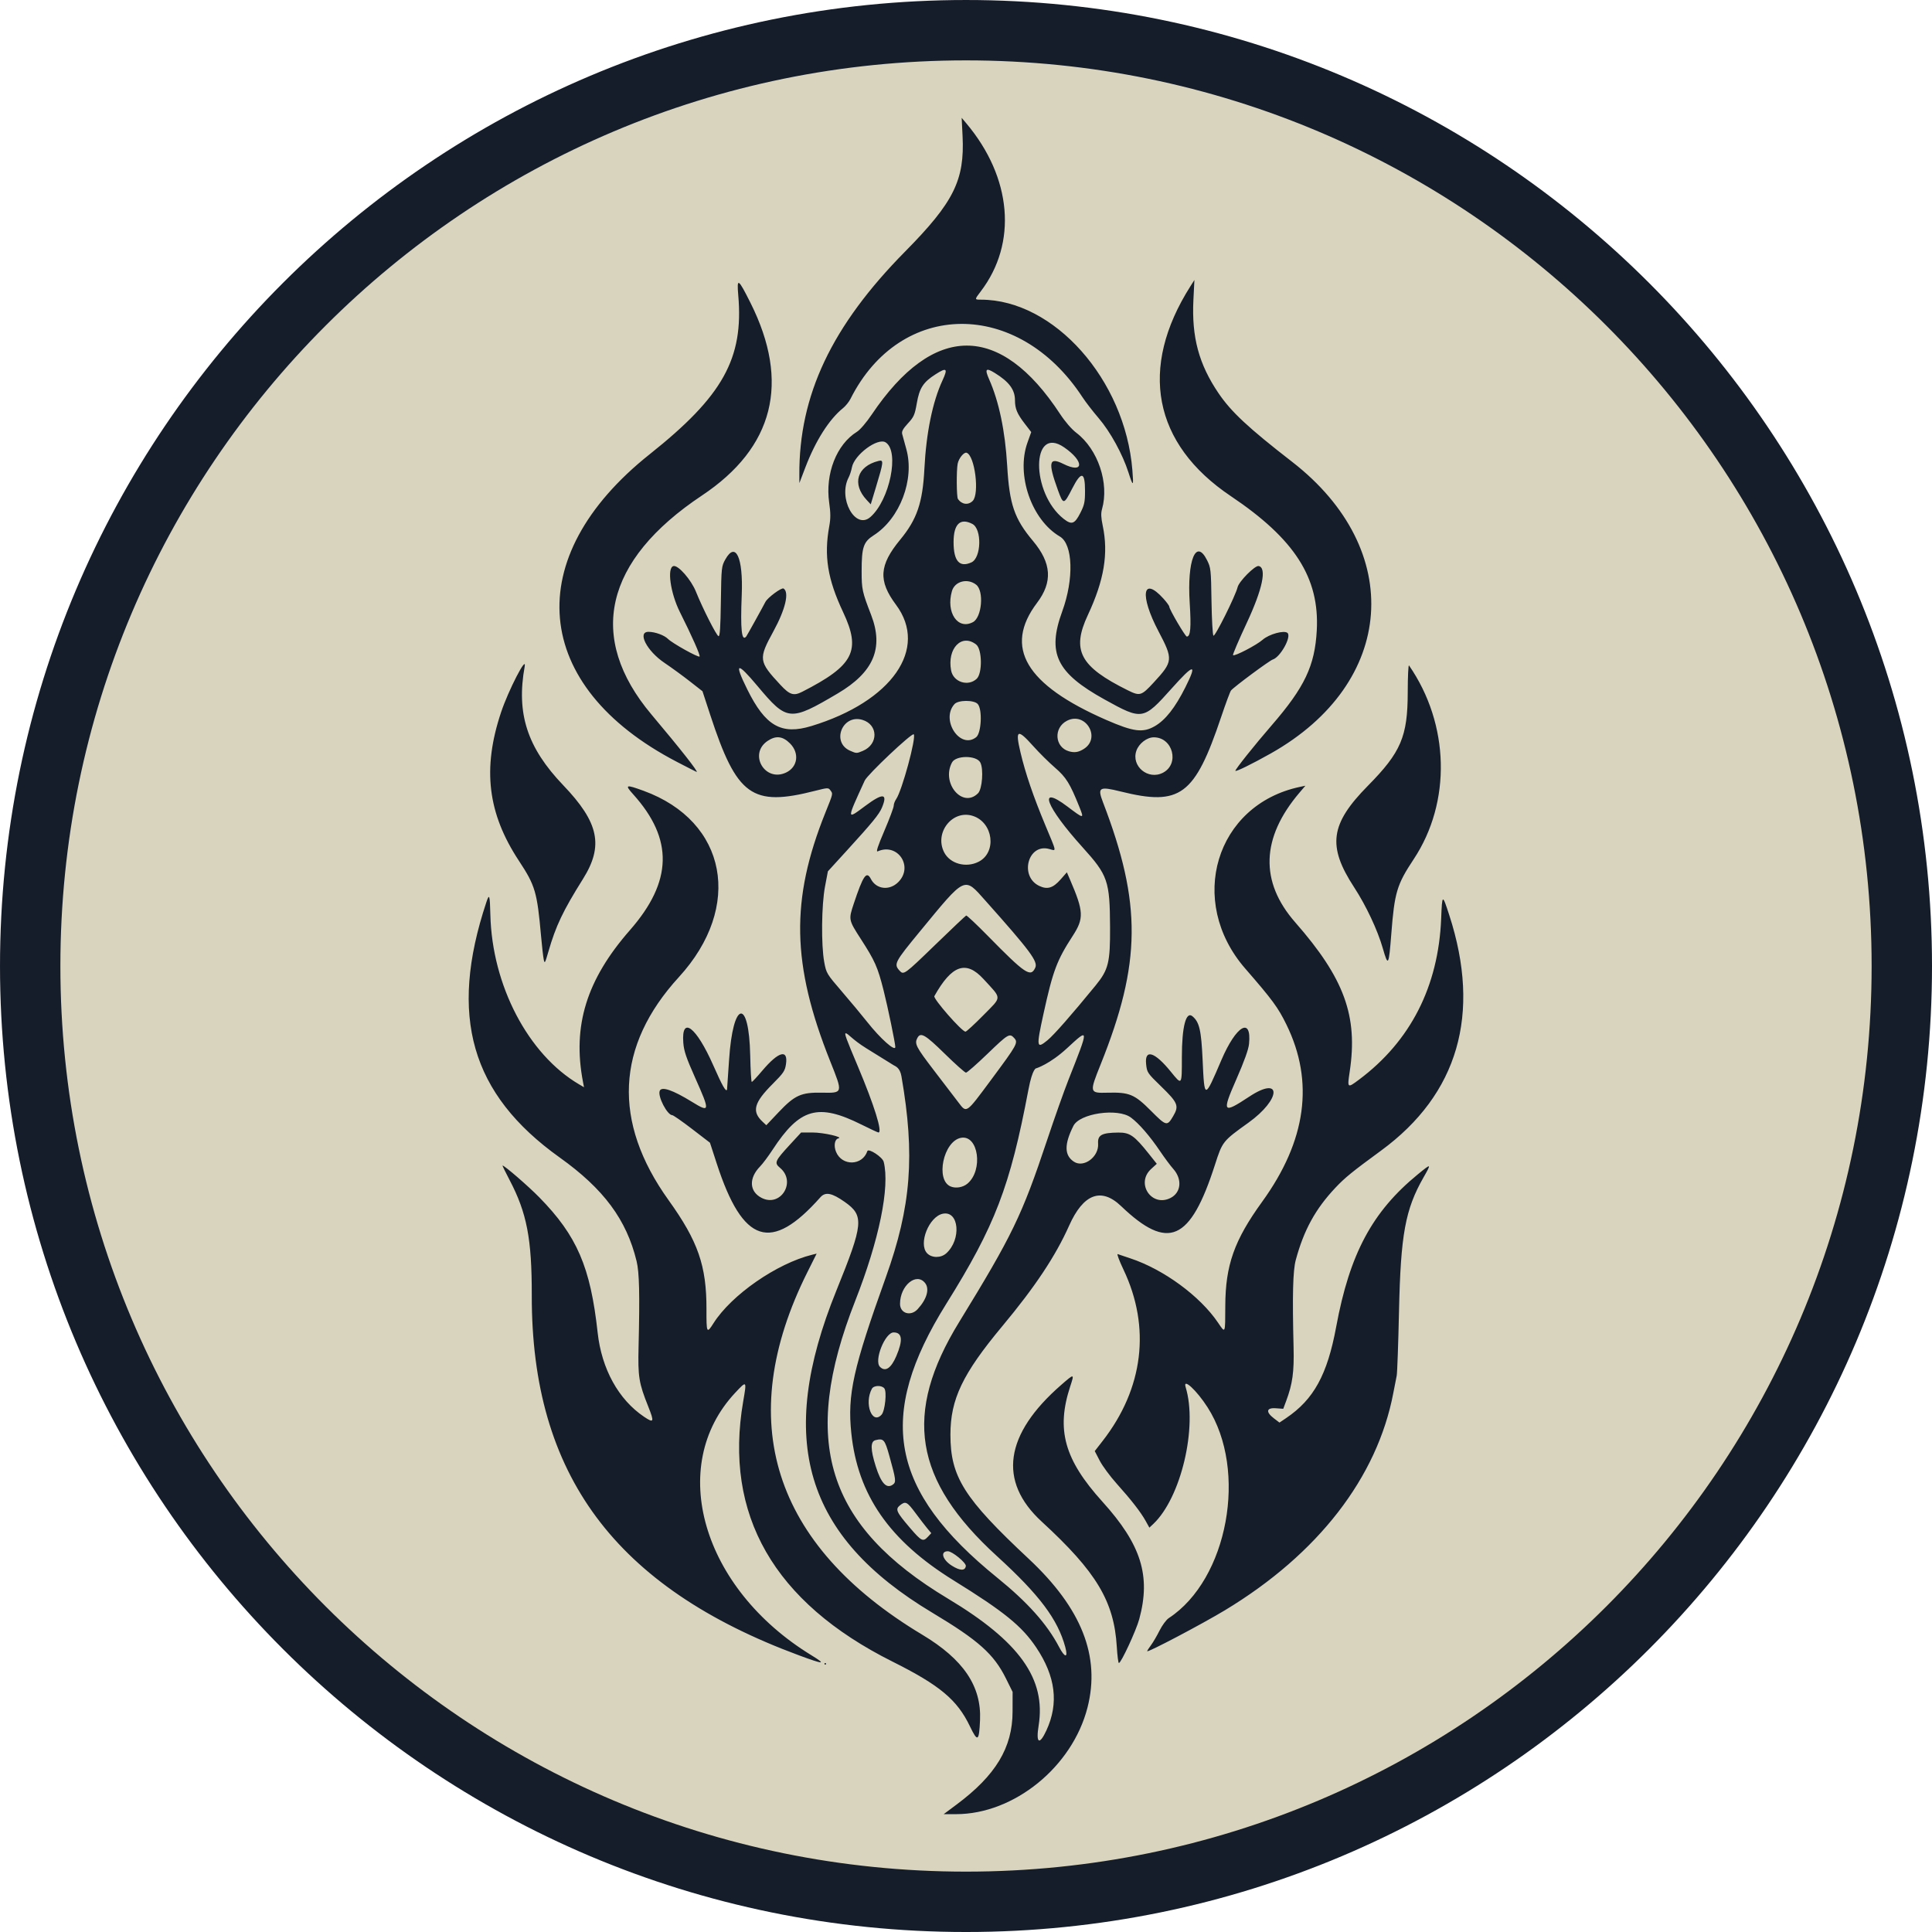
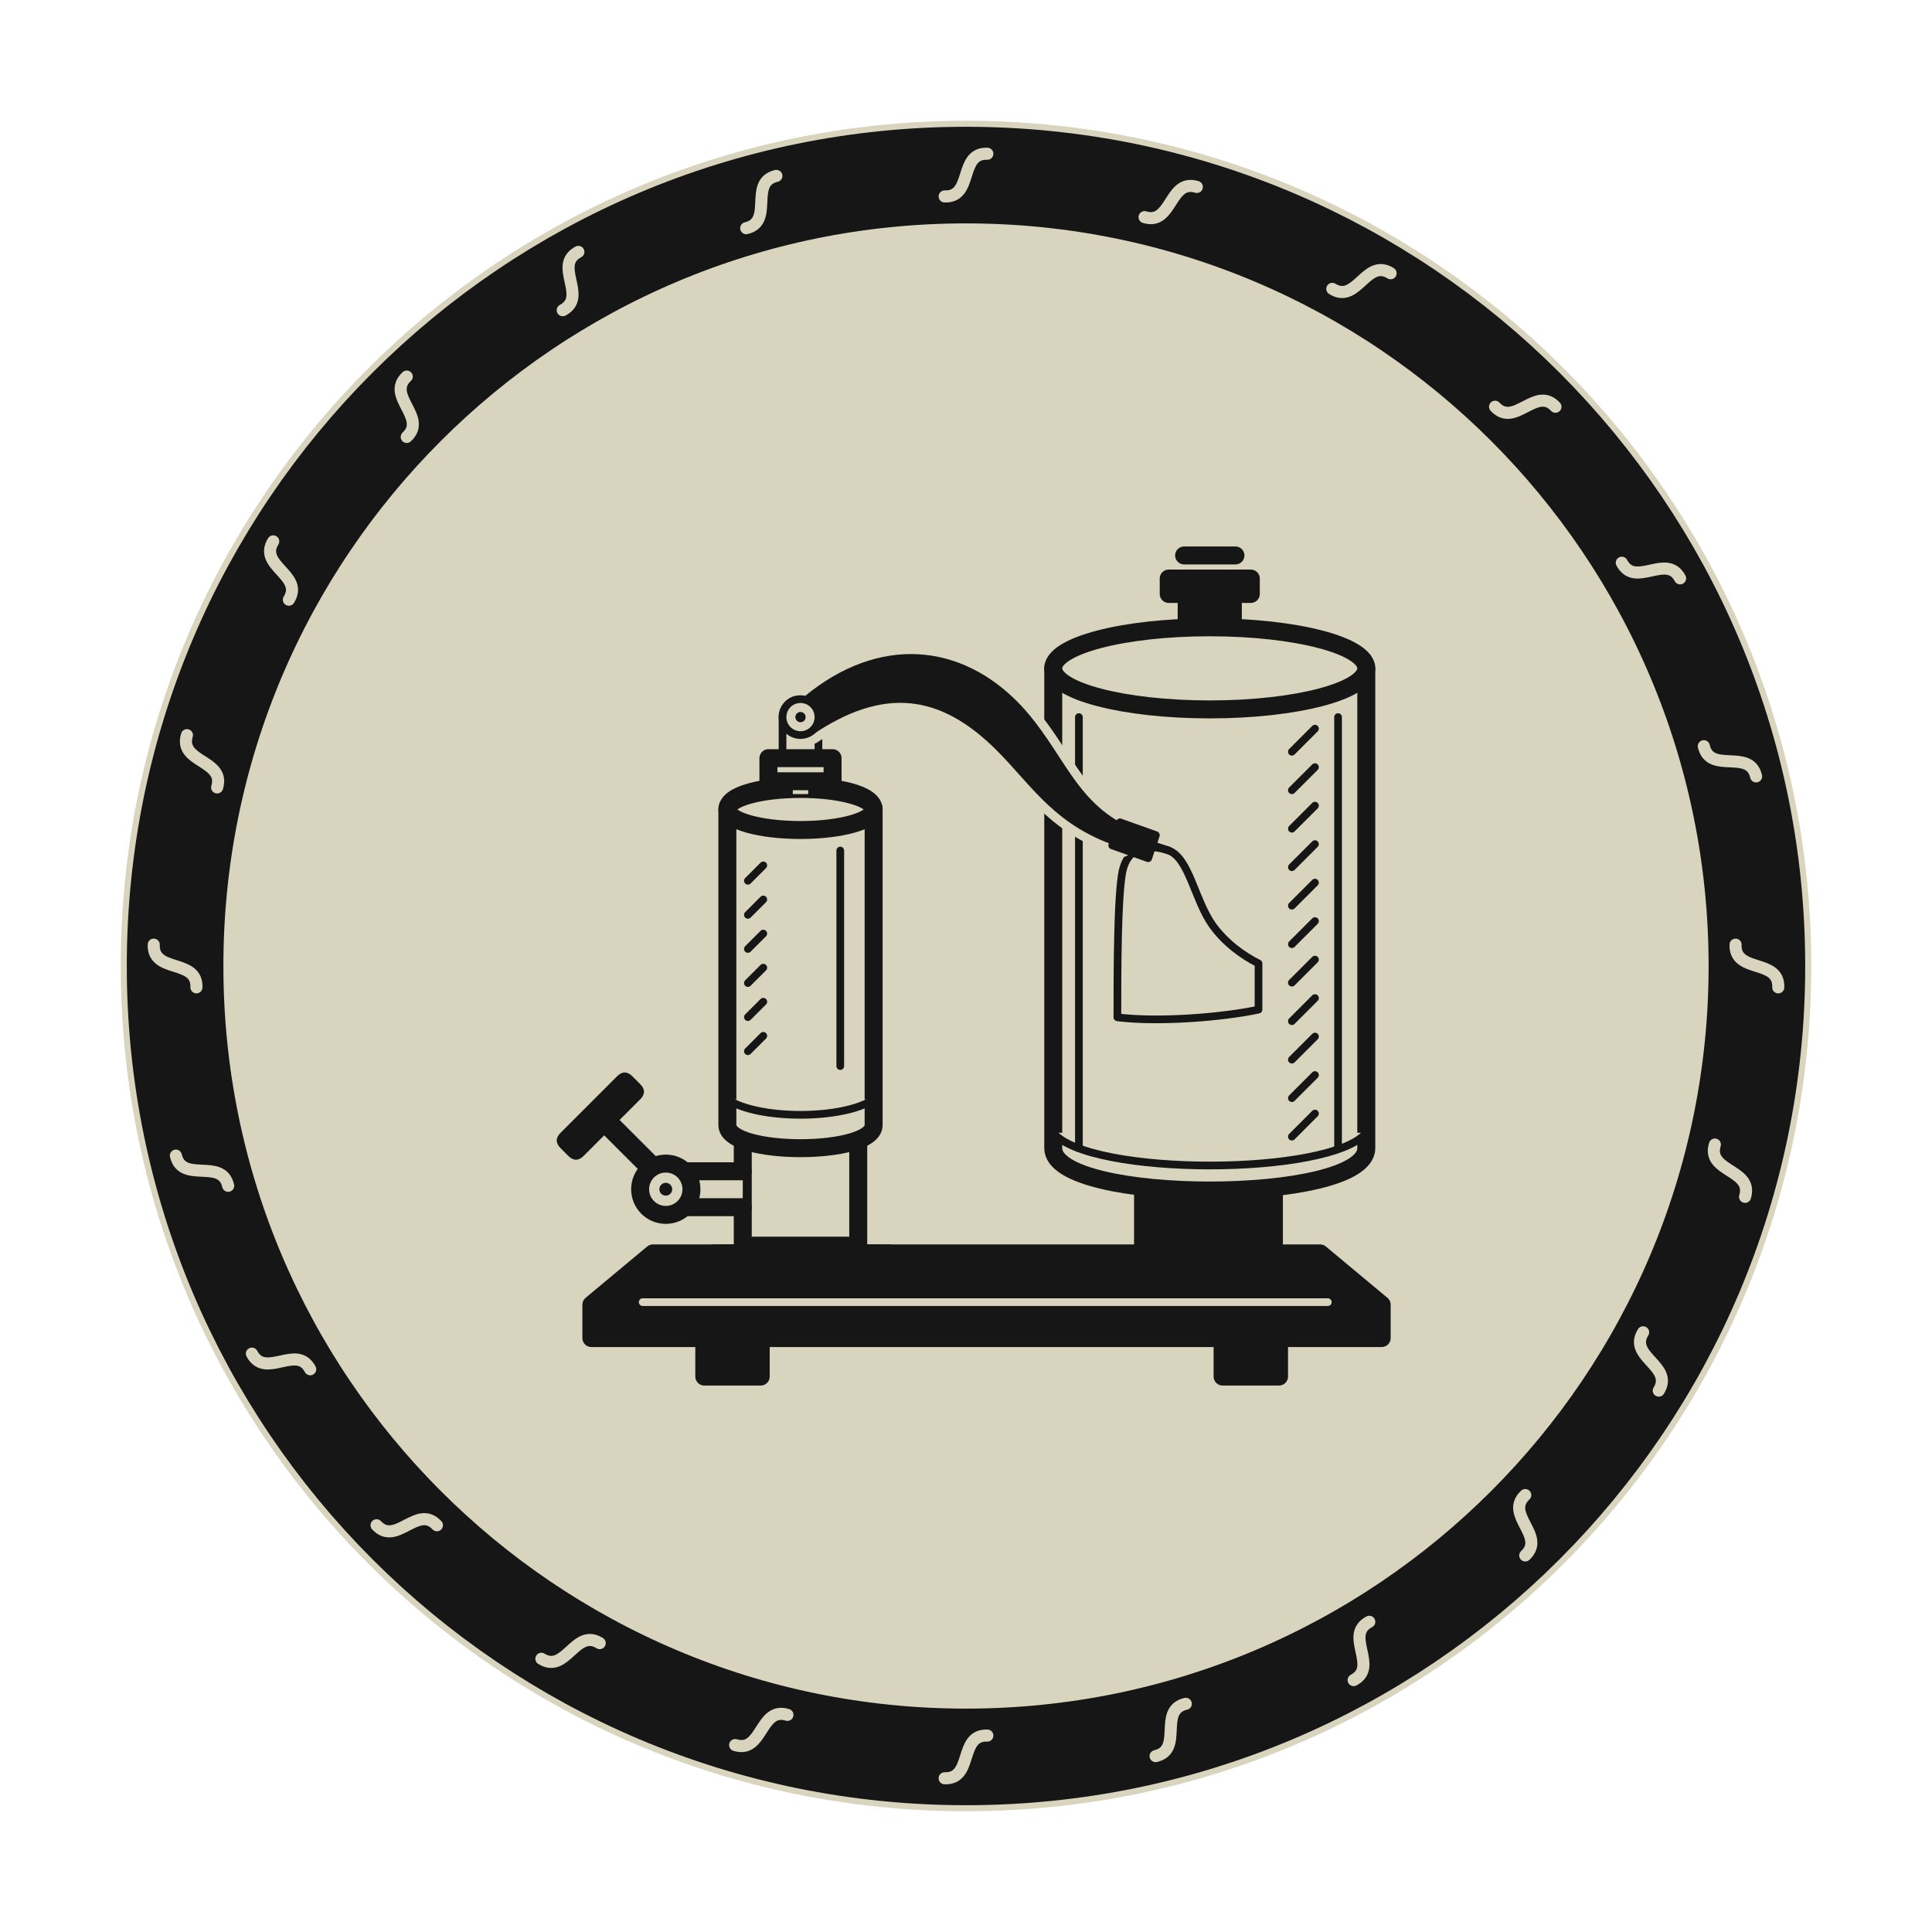
- <svg xmlns="http://www.w3.org/2000/svg" width="1024" height="1024" viewBox="0 0 270.933 270.933" version="1.1" id="svg1" xml:space="preserve">
-   <defs id="defs1" />
-   <g id="layer1">
-     <circle style="fill:#d9d4be;fill-opacity:1;stroke:#161d2a;stroke-width:8.467;stroke-dasharray:none;stroke-opacity:1" id="path2" cx="135.467" cy="135.467" r="131.233" />
-     <rect style="display:none;fill:#d9d4be;fill-opacity:1;stroke-width:2.117;stroke-linecap:round;stroke-linejoin:round" id="rect1" width="270.933" height="270.933" x="2.2272254e-06" y="3.3176941e-06" />
-     <path style="fill:#161d2a;stroke-width:0.834;fill-opacity:1" d="m 134.133,253.069 c 5.502,-4.096 7.856,-7.995 7.864,-13.025 l 0.006,-2.776 -0.927,-1.872 c -1.7,-3.433 -3.852,-5.356 -10.332,-9.236 -17.923,-10.731 -21.946,-24.236 -13.455,-45.176 3.808,-9.391 3.913,-10.501 1.175,-12.43 -1.807,-1.273 -2.714,-1.447 -3.416,-0.656 -6.923,7.805 -10.871,6.525 -14.53,-4.712 l -0.956,-2.937 -2.512,-1.929 c -1.382,-1.061 -2.628,-1.93 -2.769,-1.932 -0.706,-0.007 -2.067,-2.627 -1.769,-3.404 0.256,-0.666 1.807,-0.141 4.524,1.532 2.538,1.563 2.565,1.367 0.462,-3.344 -1.269,-2.842 -1.586,-3.779 -1.675,-4.942 -0.293,-3.845 1.809,-2.256 4.208,3.18 1.271,2.881 1.776,3.769 1.924,3.388 0.012,-0.03 0.14,-1.893 0.285,-4.14 0.538,-8.361 2.8,-8.823 2.967,-0.607 0.041,2.034 0.141,3.689 0.222,3.678 0.081,-0.011 0.748,-0.731 1.484,-1.601 2.272,-2.687 3.631,-3.052 3.307,-0.888 -0.141,0.94 -0.348,1.247 -1.865,2.764 -2.624,2.624 -2.956,3.852 -1.431,5.285 l 0.539,0.506 1.706,-1.803 c 2.279,-2.408 3.163,-2.811 6.066,-2.761 3.012,0.051 2.995,0.116 1.186,-4.414 -5.408,-13.543 -5.585,-22.638 -0.676,-34.852 1.11,-2.762 1.079,-2.623 0.697,-3.146 -0.271,-0.371 -0.372,-0.368 -2.108,0.075 -8.899,2.272 -11.003,0.749 -14.745,-10.673 l -1.077,-3.286 -1.799,-1.407 c -0.99,-0.774 -2.579,-1.931 -3.532,-2.573 -2.471,-1.662 -3.855,-4.354 -2.237,-4.35 0.924,0.003 2.21,0.471 2.736,0.997 0.609,0.609 4.25,2.638 4.423,2.465 0.14,-0.14 -1.052,-2.834 -2.752,-6.223 -1.347,-2.685 -1.844,-6.276 -0.894,-6.464 0.672,-0.133 2.467,1.922 3.138,3.594 0.942,2.347 2.871,6.15 3.165,6.24 0.194,0.059 0.279,-1.19 0.331,-4.846 0.069,-4.79 0.086,-4.953 0.627,-5.919 1.445,-2.58 2.514,-0.272 2.3,4.967 -0.2,4.895 -0.011,6.624 0.635,5.837 0.097,-0.118 2.288,-4.07 2.685,-4.844 0.31,-0.604 2.265,-2.049 2.542,-1.878 0.833,0.515 0.263,2.922 -1.419,5.999 -2.126,3.889 -2.083,4.219 0.986,7.518 1.306,1.404 1.851,1.575 3.057,0.96 7.227,-3.687 8.283,-5.744 5.731,-11.163 -2.186,-4.642 -2.707,-7.882 -1.941,-12.07 0.196,-1.073 0.193,-1.837 -0.014,-3.29 -0.577,-4.059 1.035,-8.168 3.9,-9.938 0.434,-0.268 1.32,-1.301 2.057,-2.397 8.661,-12.881 18.031,-12.914 26.424,-0.093 0.711,1.087 1.612,2.128 2.282,2.639 3.035,2.315 4.634,7.07 3.598,10.703 -0.165,0.58 -0.14,1.188 0.098,2.318 0.823,3.908 0.199,7.655 -2.085,12.535 -2.32,4.957 -1.117,7.222 5.604,10.552 1.697,0.841 1.904,0.779 3.629,-1.091 2.73,-2.96 2.755,-3.23 0.661,-7.21 -2.661,-5.058 -2.23,-7.806 0.714,-4.547 0.446,0.494 0.811,0.998 0.811,1.12 0,0.369 2.242,4.192 2.459,4.192 0.518,0 0.626,-1.249 0.407,-4.704 -0.382,-6.013 0.876,-9.117 2.433,-6.004 0.528,1.055 0.555,1.308 0.622,5.74 0.038,2.55 0.161,4.729 0.272,4.843 0.207,0.21 3.091,-5.577 3.388,-6.799 0.2,-0.82 2.434,-3.068 2.949,-2.967 1.18,0.232 0.55,3.246 -1.668,7.986 -1.129,2.413 -1.995,4.445 -1.924,4.515 0.203,0.203 3.297,-1.407 4.158,-2.164 0.909,-0.798 3.058,-1.379 3.494,-0.943 0.558,0.558 -1.014,3.379 -2.071,3.715 -0.476,0.151 -5.445,3.835 -5.863,4.346 -0.123,0.151 -0.741,1.812 -1.373,3.691 -3.717,11.05 -5.737,12.55 -14.102,10.471 -3.009,-0.748 -3.282,-0.581 -2.476,1.517 5.452,14.19 5.376,22.536 -0.333,36.764 -1.592,3.967 -1.578,4.026 0.964,3.959 3.066,-0.081 3.784,0.218 6.094,2.538 2.162,2.171 2.269,2.196 3.127,0.733 0.835,-1.425 0.655,-1.866 -1.694,-4.146 -1.94,-1.883 -1.989,-1.956 -2.111,-3.141 -0.223,-2.162 1.198,-1.723 3.465,1.071 1.574,1.94 1.549,1.973 1.549,-2.045 0,-4.25 0.576,-6.481 1.48,-5.73 0.975,0.809 1.239,1.942 1.43,6.136 0.254,5.569 0.251,5.569 2.63,0.008 2.081,-4.863 4.263,-6.135 3.878,-2.259 -0.078,0.78 -0.663,2.413 -1.781,4.962 -2.058,4.693 -1.914,4.887 1.805,2.432 4.618,-3.049 4.512,0.336 -0.114,3.652 -3.604,2.584 -3.633,2.62 -4.687,5.895 -3.457,10.746 -6.563,12.113 -13.165,5.797 -2.79,-2.67 -5.292,-1.728 -7.287,2.742 -1.9,4.258 -4.77,8.577 -9.364,14.088 -5.579,6.695 -7.281,10.252 -7.281,15.225 0,5.91 1.896,8.917 10.974,17.404 7.425,6.942 10.085,13.673 8.246,20.865 -2.127,8.315 -10.293,14.94 -18.425,14.948 l -1.745,0.002 z m 12.614,-10.415 c 1.754,-3.796 1.286,-7.57 -1.443,-11.637 -2.002,-2.984 -4.501,-5.011 -11.581,-9.394 -8.997,-5.57 -13.44,-11.97 -14.341,-20.659 -0.56,-5.398 0.248,-9.043 4.839,-21.838 3.56,-9.923 4.12,-17.126 2.191,-28.204 -0.213,-1.222 -0.853,-1.392 -1.115,-1.554 l -3.793,-2.352 c -2.052,-1.273 -2.573,-2.11 -2.904,-2.11 -0.215,0 0.043,0.704 1.682,4.588 2.314,5.483 3.511,9.321 2.908,9.321 -0.087,0 -1.155,-0.497 -2.373,-1.105 -6.097,-3.041 -8.657,-2.317 -12.481,3.534 -0.595,0.911 -1.375,1.954 -1.732,2.318 -1.618,1.648 -1.538,3.524 0.188,4.417 2.68,1.386 4.927,-2.244 2.601,-4.201 -0.847,-0.713 -0.745,-0.95 1.425,-3.305 l 1.528,-1.658 h 1.597 c 1.528,0 4.391,0.65 3.63,0.824 -0.528,0.121 -0.685,1.042 -0.324,1.905 0.843,2.019 3.695,1.943 4.381,-0.116 0.152,-0.457 2.129,0.836 2.296,1.501 0.886,3.529 -0.636,10.953 -3.999,19.509 -7.739,19.691 -4.059,31.505 13.004,41.742 10.043,6.025 13.774,11.249 12.72,17.809 -0.401,2.495 0.109,2.804 1.097,0.666 z m 2.649,-11.651 c -1.054,-3.913 -3.623,-7.337 -9.588,-12.78 -11.669,-10.646 -13.181,-19.98 -5.313,-32.806 7.474,-12.183 8.814,-14.953 12.34,-25.519 1.03,-3.086 2.382,-6.902 3.005,-8.48 2.913,-7.385 2.917,-7.298 -0.21,-4.416 -2.432,2.242 -4.304,2.809 -4.304,2.809 0,0 -0.514,-0.119 -1.113,3.041 -2.572,13.565 -4.677,19.05 -11.515,29.994 -9.863,15.787 -7.929,26.191 7.138,38.393 4.274,3.461 7.003,6.517 8.682,9.722 0.815,1.555 1.29,1.577 0.876,0.041 z m -13.952,-11.386 c 0.065,-0.455 -1.907,-2.077 -2.525,-2.077 -1.094,0 -0.767,1.179 0.56,2.021 1.144,0.726 1.865,0.746 1.964,0.055 z m -5.31,-4.119 0.463,-0.497 -0.553,-0.662 c -0.304,-0.364 -1.049,-1.333 -1.656,-2.153 -1.188,-1.605 -1.408,-1.712 -2.195,-1.075 -0.667,0.54 -0.498,0.912 1.439,3.172 1.592,1.857 1.806,1.961 2.502,1.214 z m -4.92,-7.308 c 0.477,-0.349 0.438,-0.668 -0.49,-4.005 -0.646,-2.323 -0.81,-2.511 -1.948,-2.225 -0.727,0.182 -0.716,1.295 0.036,3.675 0.752,2.382 1.521,3.199 2.402,2.555 z m -1.583,-9.807 c 0.48,-0.531 0.758,-3.233 0.38,-3.689 -0.388,-0.467 -1.483,-0.428 -1.746,0.062 -1.106,2.066 0.036,5.097 1.366,3.627 z m 2.066,-8.219 c 0.954,-2.234 0.832,-3.312 -0.375,-3.312 -1.208,0 -2.787,3.959 -1.923,4.823 0.751,0.751 1.558,0.22 2.298,-1.511 z m 2.983,-6.568 c 1.295,-1.403 1.706,-2.837 1.052,-3.668 -1.222,-1.553 -3.516,0.351 -3.516,2.917 0,1.346 1.495,1.801 2.465,0.751 z m 4.021,-7.838 c 2.148,-1.942 1.794,-6.016 -0.483,-5.552 -1.939,0.395 -3.461,4.208 -2.211,5.538 0.647,0.689 1.94,0.696 2.694,0.014 z m 31.469,-7.773 c 1.472,-0.761 1.639,-2.629 0.362,-4.064 -0.393,-0.442 -1.217,-1.548 -1.832,-2.459 -1.445,-2.142 -2.981,-3.915 -4.111,-4.747 -1.852,-1.362 -7.175,-0.59 -8.058,1.169 -1.305,2.6 -1.283,4.14 0.072,5.028 1.383,0.906 3.518,-0.687 3.39,-2.53 -0.084,-1.215 0.503,-1.536 2.855,-1.557 1.595,-0.014 2.233,0.432 4.265,2.987 l 1.108,1.393 -0.796,0.729 c -2.209,2.025 0.093,5.422 2.745,4.051 z m -28.498,-2 c 2.245,-1.889 1.537,-6.882 -0.91,-6.423 -2.469,0.463 -3.62,5.95 -1.433,6.83 0.726,0.292 1.717,0.12 2.343,-0.407 z m 3.348,-14.6 c 3.645,-4.912 3.788,-5.17 3.207,-5.812 -0.644,-0.712 -0.842,-0.595 -3.741,2.201 -1.511,1.457 -2.87,2.649 -3.021,2.649 -0.151,0 -1.49,-1.192 -2.976,-2.649 -2.749,-2.695 -3.387,-3.065 -3.838,-2.222 -0.434,0.812 -0.215,1.242 2.308,4.54 1.394,1.821 2.932,3.833 3.42,4.471 1.199,1.57 1.033,1.683 4.641,-3.178 z m -13.467,-4.566 c 0,-0.515 -1.051,-5.592 -1.637,-7.91 -0.836,-3.306 -1.204,-4.138 -3.211,-7.25 -1.708,-2.649 -1.719,-2.704 -0.987,-4.903 1.329,-3.992 1.8,-4.674 2.412,-3.491 0.755,1.461 2.605,1.672 3.839,0.438 2.178,-2.178 -0.078,-5.554 -2.883,-4.316 -0.267,0.118 -0.006,-0.69 0.935,-2.89 0.718,-1.679 1.307,-3.255 1.309,-3.501 0.002,-0.246 0.156,-0.665 0.342,-0.93 0.82,-1.17 2.859,-8.693 2.464,-9.089 -0.249,-0.249 -6.481,5.634 -6.871,6.486 -2.574,5.62 -2.577,5.529 0.088,3.545 2.48,-1.846 3.171,-1.774 2.327,0.245 -0.393,0.941 -1.328,2.085 -4.896,5.995 l -2.686,2.943 -0.404,2.14 c -0.492,2.602 -0.549,8.192 -0.108,10.583 0.289,1.566 0.341,1.653 2.488,4.149 1.206,1.402 2.799,3.315 3.538,4.251 1.855,2.348 3.943,4.205 3.943,3.507 z m 21.336,-0.935 c 0.9,-0.738 3.341,-3.516 6.744,-7.676 1.813,-2.216 2.061,-3.215 2.035,-8.207 -0.034,-6.476 -0.299,-7.246 -3.845,-11.171 -5.193,-5.748 -6.384,-8.929 -2.145,-5.733 2.348,1.771 2.374,1.772 1.695,0.077 -1.325,-3.305 -1.864,-4.172 -3.428,-5.522 -0.839,-0.724 -2.206,-2.077 -3.036,-3.007 -2.238,-2.505 -2.563,-2.35 -1.804,0.858 0.702,2.968 1.789,6.154 3.5,10.256 1.627,3.899 1.577,3.587 0.525,3.297 -2.966,-0.819 -4.215,3.84 -1.389,5.181 1.139,0.54 1.926,0.302 2.988,-0.904 l 0.884,-1.004 0.463,1.076 c 1.902,4.416 1.947,5.388 0.358,7.835 -2.231,3.437 -2.779,4.9 -4.103,10.942 -1.023,4.673 -0.98,4.962 0.56,3.701 z m -8.992,-3.509 c 2.649,-2.692 2.648,-2.216 0.014,-5.089 -2.439,-2.66 -4.438,-1.962 -6.882,2.407 -0.197,0.352 3.841,4.962 4.363,4.981 0.129,0.006 1.256,-1.03 2.505,-2.299 z m -6.735,-9.89 c 2.288,-2.216 4.236,-4.059 4.33,-4.095 0.094,-0.036 1.448,1.236 3.009,2.826 5.288,5.388 6.039,5.892 6.68,4.485 0.395,-0.866 -0.699,-2.337 -6.991,-9.398 -3.029,-3.4 -2.701,-3.554 -9.202,4.337 -3.524,4.278 -3.671,4.56 -2.848,5.47 0.588,0.65 0.67,0.59 5.022,-3.625 z m 6.078,-11.639 c 2.57,-1.311 2.058,-5.48 -0.787,-6.419 -2.863,-0.945 -5.465,2.324 -4.053,5.092 0.824,1.615 3.069,2.231 4.84,1.327 z m -0.086,-9.601 c 0.594,-0.594 0.801,-3.418 0.317,-4.322 -0.544,-1.016 -3.423,-1.016 -3.967,2.8e-4 -1.55,2.897 1.483,6.488 3.649,4.322 z m -26.913,-2.91 c 1.636,-0.776 1.898,-2.729 0.546,-4.081 -1.027,-1.027 -1.977,-1.134 -3.139,-0.353 -2.726,1.831 -0.379,5.844 2.593,4.434 z m 52.842,0.031 c 2.367,-1.224 1.404,-4.969 -1.279,-4.969 -0.966,0 -2.092,0.868 -2.445,1.884 -0.752,2.168 1.649,4.158 3.723,3.085 z m -42.085,-3.065 c 2.206,-0.922 2.169,-3.684 -0.058,-4.351 -2.818,-0.844 -4.408,3.163 -1.719,4.333 0.885,0.385 0.9,0.385 1.777,0.019 z m 30.989,-0.273 c 2.476,-1.561 0.238,-5.297 -2.366,-3.95 -1.905,0.985 -1.722,3.707 0.287,4.282 0.78,0.223 1.341,0.134 2.079,-0.331 z m -15.093,-1.647 c 0.733,-0.577 0.889,-3.915 0.216,-4.658 -0.525,-0.58 -2.726,-0.571 -3.255,0.013 -1.987,2.196 0.778,6.423 3.038,4.645 z m -23.106,-1.565 c 11.293,-3.443 16.455,-10.845 11.861,-17.008 -2.51,-3.368 -2.369,-5.543 0.595,-9.132 2.348,-2.844 3.145,-5.179 3.387,-9.922 0.258,-5.063 1.147,-9.406 2.543,-12.414 0.779,-1.68 0.588,-1.852 -0.959,-0.862 -1.749,1.119 -2.275,1.928 -2.647,4.072 -0.282,1.627 -0.412,1.92 -1.245,2.824 -0.689,0.747 -0.898,1.133 -0.806,1.486 0.068,0.263 0.331,1.223 0.584,2.134 1.178,4.241 -0.896,9.719 -4.568,12.068 -1.452,0.929 -1.702,1.67 -1.701,5.042 8.3e-4,2.541 0.075,2.884 1.327,6.122 1.799,4.654 0.356,8.048 -4.687,11.023 -6.708,3.957 -7.082,3.923 -11.245,-1.044 -2.913,-3.476 -3.32,-3.346 -1.44,0.459 2.547,5.157 4.784,6.437 9.001,5.151 z m 48.14,0.029 c 1.498,-0.859 2.868,-2.599 4.301,-5.46 1.705,-3.406 1.232,-3.366 -1.922,0.162 -3.986,4.458 -4.112,4.479 -9.423,1.537 -6.751,-3.74 -8.066,-6.48 -5.922,-12.348 1.66,-4.542 1.506,-9.418 -0.33,-10.495 -3.981,-2.333 -6.163,-8.653 -4.547,-13.171 l 0.529,-1.478 -0.904,-1.172 c -1.076,-1.395 -1.376,-2.114 -1.376,-3.294 0,-1.473 -0.814,-2.575 -2.823,-3.82 -1.267,-0.785 -1.449,-0.581 -0.798,0.893 1.384,3.13 2.243,7.242 2.529,12.105 0.319,5.439 1.005,7.44 3.614,10.551 2.611,3.114 2.785,5.755 0.574,8.683 -4.711,6.239 -1.608,11.485 9.716,16.426 3.8,1.658 5.125,1.83 6.782,0.879 z m -24.962,-6.655 c 0.818,-0.768 0.768,-4.143 -0.071,-4.803 -2.029,-1.596 -4.096,0.542 -3.515,3.636 0.305,1.627 2.378,2.301 3.586,1.166 z m -0.523,-7.946 c 1.252,-0.667 1.571,-4.367 0.452,-5.247 -1.217,-0.957 -3.004,-0.486 -3.401,0.896 -0.862,3.004 0.819,5.484 2.948,4.351 z m -0.215,-8.378 c 1.396,-0.636 1.492,-4.688 0.128,-5.394 -1.704,-0.881 -2.632,0.019 -2.632,2.552 0,2.66 0.832,3.603 2.504,2.841 z m -14.163,-6.364 c 2.711,-2.386 4.105,-9.233 2.131,-10.465 -1.117,-0.698 -4.397,1.738 -4.73,3.513 -0.085,0.454 -0.289,1.084 -0.454,1.398 -1.531,2.934 0.934,7.419 3.052,5.554 z m -0.525,-2.386 c -2.104,-2.256 -1.357,-4.725 1.657,-5.476 0.759,-0.189 0.732,0.069 -0.378,3.737 l -0.711,2.348 z m 29.95,1.836 c 0.584,-1.144 0.668,-1.539 0.668,-3.128 0,-2.696 -0.533,-2.789 -1.797,-0.314 -1.183,2.315 -1.243,2.32 -2.029,0.149 -1.391,-3.845 -1.222,-4.608 0.798,-3.598 2.882,1.44 2.957,-0.361 0.096,-2.329 -4.648,-3.198 -4.694,6.408 -0.048,10.041 1.107,0.865 1.528,0.716 2.312,-0.82 z m -15.086,-1.703 c 0.983,-0.983 0.303,-6.37 -0.853,-6.756 -0.369,-0.123 -1.099,0.771 -1.251,1.531 -0.188,0.941 -0.163,4.653 0.034,4.943 0.531,0.785 1.443,0.908 2.07,0.281 z m -0.396,171.822 c -1.79,-3.717 -4.212,-5.737 -10.87,-9.067 -16.626,-8.315 -23.659,-20.593 -20.912,-36.503 0.505,-2.923 0.502,-2.925 -1.128,-1.183 -9.62,10.283 -4.638,27.429 10.694,36.809 2.139,1.309 1.773,1.311 -1.734,0.013 -25.799,-9.547 -37.527,-25.34 -37.485,-50.479 0.013,-7.923 -0.686,-11.562 -3.107,-16.172 -0.59,-1.123 -1.037,-2.042 -0.993,-2.042 0.276,0 3.61,2.885 5.151,4.458 5.296,5.403 7.18,9.769 8.187,18.97 0.558,5.101 2.925,9.393 6.51,11.807 1.381,0.93 1.457,0.748 0.596,-1.409 -1.332,-3.336 -1.47,-4.183 -1.367,-8.436 0.177,-7.325 0.106,-10.396 -0.277,-11.974 -1.414,-5.828 -4.605,-10.129 -10.791,-14.546 -12.449,-8.888 -15.592,-19.836 -10.278,-35.794 0.421,-1.265 0.494,-1.037 0.562,1.768 0.242,9.899 5.296,19.565 12.425,23.762 l 0.707,0.416 -0.143,-0.747 c -1.505,-7.863 0.496,-14.334 6.578,-21.277 5.985,-6.832 6.131,-12.759 0.47,-19.045 -1.229,-1.365 -1.069,-1.42 1.448,-0.502 11.72,4.277 13.989,16.25 4.951,26.126 -8.842,9.661 -9.333,20.29 -1.444,31.281 4.13,5.754 5.331,9.212 5.313,15.289 -0.01,3.369 0.038,3.466 0.979,1.979 2.517,-3.98 8.887,-8.401 13.862,-9.622 l 0.611,-0.15 -1.299,2.599 c -10.408,20.822 -4.888,38.248 16.103,50.839 5.783,3.469 8.323,7.224 8.108,11.991 -0.135,3.007 -0.33,3.121 -1.429,0.84 z m -20.389,-8.747 c 0,-0.061 0.05,-0.11 0.11,-0.11 0.061,0 0.11,0.05 0.11,0.11 0,0.061 -0.05,0.11 -0.11,0.11 -0.061,0 -0.11,-0.05 -0.11,-0.11 z m 40.996,-2.373 c -0.381,-6.389 -2.853,-10.514 -10.529,-17.566 -6.162,-5.661 -5.223,-12.247 2.735,-19.177 1.847,-1.609 1.859,-1.607 1.268,0.191 -2.003,6.088 -0.836,10.279 4.506,16.186 5.444,6.019 6.817,10.396 5.167,16.473 -0.434,1.6 -2.548,6.157 -2.855,6.157 -0.086,0 -0.217,-1.018 -0.291,-2.263 z m 4.263,0.599 c 0,-0.072 0.237,-0.448 0.528,-0.834 0.29,-0.387 0.83,-1.308 1.2,-2.048 0.37,-0.74 0.952,-1.528 1.294,-1.752 8.298,-5.428 11.114,-20.713 5.446,-29.557 -1.534,-2.394 -3.499,-4.203 -3.079,-2.836 1.711,5.578 -0.654,15.551 -4.555,19.208 l -0.53,0.497 -0.52,-0.938 c -0.684,-1.233 -2.009,-2.938 -4.069,-5.236 -0.922,-1.028 -1.99,-2.475 -2.373,-3.215 l -0.698,-1.346 1.106,-1.421 c 5.729,-7.36 6.774,-15.93 2.928,-24.018 -0.598,-1.257 -0.964,-2.24 -0.814,-2.185 0.15,0.055 0.936,0.319 1.746,0.587 4.68,1.544 9.802,5.298 12.325,9.032 1.037,1.534 1.003,1.612 1.015,-2.333 0.018,-5.726 1.251,-9.216 5.168,-14.626 6.196,-8.557 7.331,-16.823 3.411,-24.837 -1.177,-2.406 -1.951,-3.459 -5.786,-7.872 -8.217,-9.455 -4.147,-22.97 7.67,-25.471 l 0.77,-0.163 -0.824,0.967 c -5.393,6.334 -5.596,12.494 -0.6,18.193 6.883,7.852 8.811,13.131 7.64,20.922 -0.353,2.35 -0.339,2.363 1.306,1.134 7.216,-5.391 11.135,-13.074 11.518,-22.581 0.141,-3.486 0.161,-3.494 1.142,-0.47 4.498,13.858 1.238,25.092 -9.581,33.012 -4.048,2.963 -5.052,3.78 -6.391,5.2 -2.802,2.971 -4.432,5.942 -5.56,10.136 -0.403,1.5 -0.489,4.911 -0.307,12.253 0.086,3.458 -0.143,5.111 -1.04,7.518 l -0.407,1.092 -1.041,-0.075 c -1.33,-0.096 -1.445,0.517 -0.265,1.417 l 0.775,0.591 0.936,-0.631 c 3.87,-2.61 5.775,-6.082 7.014,-12.782 1.897,-10.259 5.06,-16.169 11.456,-21.401 1.91,-1.563 1.926,-1.554 0.793,0.434 -2.558,4.489 -3.201,7.998 -3.436,18.759 -0.101,4.614 -0.246,8.688 -0.324,9.052 -0.077,0.364 -0.292,1.457 -0.476,2.429 -2.253,11.847 -10.563,22.573 -23.581,30.44 -3.229,1.951 -10.933,6.009 -10.933,5.759 z M 76.245,134.53 c -0.078,-0.392 -0.246,-1.869 -0.372,-3.283 -0.55,-6.164 -0.813,-7.058 -3.098,-10.525 -4.395,-6.668 -5.148,-12.917 -2.511,-20.825 1.025,-3.073 3.618,-8.106 3.315,-6.434 -1.196,6.599 0.354,11.376 5.4,16.648 5.016,5.24 5.699,8.486 2.77,13.157 -2.805,4.474 -3.8,6.564 -4.845,10.185 -0.477,1.653 -0.528,1.735 -0.659,1.077 z m 117.682,-1.515 c -0.75,-2.607 -2.34,-5.992 -4.038,-8.596 -3.774,-5.789 -3.353,-8.865 1.949,-14.239 4.634,-4.697 5.567,-6.89 5.575,-13.107 0.003,-2.204 0.084,-3.893 0.18,-3.753 5.697,8.237 5.962,19.159 0.658,27.166 -2.368,3.575 -2.689,4.648 -3.145,10.509 -0.348,4.463 -0.434,4.611 -1.18,2.019 z M 94.928,106.842 C 74.487,96.217 72.893,78.184 91.114,63.697 101.375,55.538 104.304,50.276 103.529,41.394 c -0.218,-2.502 -0.015,-2.375 1.713,1.071 5.597,11.163 3.297,20.293 -6.806,27.022 -13.697,9.122 -16.18,19.894 -7.08,30.711 4.134,4.914 6.623,8.078 6.334,8.053 -0.035,-0.004 -1.277,-0.637 -2.762,-1.408 z m 78.315,1.249 c 0,-0.232 2.731,-3.655 5.066,-6.348 4.652,-5.367 6.086,-8.385 6.349,-13.367 0.39,-7.353 -3.095,-12.789 -12.055,-18.802 -10.902,-7.317 -12.951,-17.952 -5.667,-29.428 l 0.561,-0.883 -0.139,2.774 c -0.262,5.233 0.759,9.031 3.521,13.105 1.774,2.617 4.178,4.857 10.321,9.621 15.913,12.34 14.547,31.012 -2.99,40.895 -2.625,1.479 -4.967,2.627 -4.967,2.433 z M 158.248,66.253 c -0.812,-2.548 -2.548,-5.713 -4.175,-7.61 -0.81,-0.945 -1.834,-2.269 -2.274,-2.943 -9.023,-13.8 -25.534,-13.682 -32.53,0.232 -0.214,0.425 -0.687,1.013 -1.052,1.306 -1.936,1.557 -3.85,4.569 -5.273,8.297 l -0.843,2.208 -0.006,-1.113 c -0.069,-11.196 4.532,-20.921 14.833,-31.355 6.828,-6.916 8.362,-10.002 8.057,-16.209 l -0.125,-2.543 0.65,0.773 c 6.401,7.609 7.189,16.795 2.023,23.569 -0.883,1.158 -0.883,1.158 0.015,1.158 10.258,0 20.223,11.207 21.25,23.899 0.19,2.348 0.11,2.396 -0.548,0.331 z" id="path1" />
+ <svg xmlns="http://www.w3.org/2000/svg" width="1024" height="1024" viewBox="0 0 640 640">
+   <g id="circular-frame">
+     <circle cx="320" cy="320" r="280" fill="#D9D4BE" />
+     <circle cx="320" cy="320" r="262" fill="none" stroke="#161616" stroke-width="32" />
+     <g id="curved-frame-dashes" fill="none" stroke="#D9D4BE" stroke-width="4" stroke-linecap="round">
+       <path d="M574.929 312.929C574.575 322.475 589.425 317.525 589.071 327.071" />
+       <path d="M568.073 379.15C565.26 388.28 580.885 387.342 578.073 396.471" />
+       <path d="M544.31 441.341C539.231 449.431 554.566 452.569 549.487 460.659" />
+       <path d="M505.262 495.262C498.262 501.762 512.262 508.762 505.262 515.262" />
+       <path d="M453.588 537.239C445.144 541.706 456.856 552.091 448.412 556.558" />
+       <path d="M392.811 564.412C383.498 566.541 392.123 579.604 382.811 581.733" />
+       <path d="M327.071 574.929C317.525 574.575 322.475 589.425 312.929 589.071" />
+       <path d="M260.85 568.073C251.72 565.26 252.658 580.885 243.529 578.073" />
+       <path d="M198.659 544.31C190.569 539.231 187.431 554.566 179.341 549.487" />
+       <path d="M144.738 505.262C138.238 498.262 131.238 512.262 124.738 505.262" />
+       <path d="M102.761 453.588C98.294 445.144 87.909 456.856 83.442 448.412" />
+       <path d="M75.588 392.811C73.459 383.498 60.396 392.123 58.267 382.811" />
+       <path d="M65.071 327.071C65.425 317.525 50.575 322.475 50.929 312.929" />
+       <path d="M71.927 260.85C74.74 251.72 59.115 252.658 61.927 243.529" />
+       <path d="M95.69 198.659C100.769 190.569 85.434 187.431 90.513 179.341" />
+       <path d="M134.738 144.738C141.738 138.238 127.738 131.238 134.738 124.738" />
+       <path d="M186.412 102.761C194.856 98.294 183.144 87.909 191.588 83.442" />
+       <path d="M247.189 75.588C256.502 73.459 247.877 60.396 257.189 58.267" />
+       <path d="M312.929 65.071C322.475 65.425 317.525 50.575 327.071 50.929" />
+       <path d="M379.15 71.927C388.28 74.74 387.342 59.115 396.471 61.927" />
+       <path d="M441.341 95.69C449.431 100.769 452.569 85.434 460.659 90.513" />
+       <path d="M495.262 134.738C501.762 141.738 508.762 127.738 515.262 134.738" />
+       <path d="M537.239 186.412C541.706 194.856 552.091 183.144 556.558 191.588" />
+       <path d="M564.412 247.189C566.541 256.502 579.604 247.877 581.733 257.189" />
+     </g>
+   </g>
+   <g id="instrument" stroke="#161616" stroke-width="7" stroke-linejoin="round" stroke-linecap="round" fill="#D9D4BE" transform="translate(320 320) scale(0.85) translate(-305 -313)">
+     <g id="base">
+       <path d="M183 425H443L467 445V458H159V445Z" fill="#161616" />
+       <path d="M179 444H446" stroke="#D9D4BE" stroke-width="3" />
+       <path d="M203 458V473H225V458M405 458V473H427V458" fill="#161616" />
+       <path d="M218 382V422H263V382" />
+       <path d="M207 425H275" />
+       <path d="M374 402V424H425V402" fill="#161616" />
+     </g>
+     <g id="pressure-cylinder">
+       <path d="M212 252C212 240 269 240 269 252V375C269 387 212 387 212 375Z" />
+       <ellipse cx="240.5" cy="252" rx="28.5" ry="8" />
+       <path d="M212 365C224 373 257 373 269 365" stroke-width="3" />
+       <path d="M256 268V352" stroke-width="3" />
+       <path d="M236 246V220H245V246" stroke-width="3" />
+       <path d="M228 232H253V241H228Z" />
+       <path d="M218 393H188V407H218" />
+       <path id="valve-handle" d="M182 397L164 379L156 387Q153 390 150 387L147 384Q144 381 147 378L169 356Q172 353 175 356L178 359Q181 362 178 365L170 373L188 391Z" fill="#161616" stroke="none" />
+       <circle cx="188" cy="400" r="10" />
+       <circle cx="188" cy="400" r="2.5" fill="#161616" stroke="none" />
+     </g>
+     <g id="drum">
+       <path d="M339 197C339 181 461 181 461 197V384C461 406 339 406 339 384Z" />
+       <ellipse cx="400" cy="197" rx="61" ry="16" />
+       <path d="M339 378C353 395 447 395 461 378" stroke-width="3" />
+       <path d="M349 216V384M450 216V384" stroke-width="3" />
+       <path d="M391 181V166H409V181" fill="#161616" />
+       <path d="M384 162H416V168H384Z" fill="#161616" />
+       <path d="M390 153H410" />
+       <path d="M398 402V412" />
+     </g>
+     <g id="engraved-details" stroke-width="3" fill="none">
+       <path id="drum-hatching" d="M432 229.5L441 220.5M432 244.5L441 235.5M432 259.5L441 250.5M432 274.5L441 265.5M432 289.5L441 280.5M432 304.5L441 295.5M432 319.5L441 310.5M432 334.5L441 325.5M432 349.5L441 340.5M432 364.5L441 355.5M432 379.5L441 370.5" />
+       <path id="cylinder-hatching" d="M220 279.786L226 273.786M220 293.071L226 287.071M220 306.357L226 300.357M220 319.643L226 313.643M220 332.929L226 326.929M220 346.214L226 340.214" />
+     </g>
+     <g id="recorded-trace" fill="none" stroke-width="3">
+       <path id="pressure-volume-trace" d="M364 333C364 315 364 286 366 276C368 267 375 265 384 268C392 271 394 287 401 297C406 304 413 309 419 312L419 330C405 333 380 335 364 333Z" />
+     </g>
+     <g id="pencil-linkage">
+       <path id="pivot-lug" d="M233.5 230V216A7 7 0 0 1 247.5 216V230Z" stroke-width="3" />
+       <path d="M242 208C271 184 303 187 326 211C343 229 347 249 369 259L366 267C340 259 331 243 317 229C295 207 273 204 245 223Z" fill="#161616" stroke="#D9D4BE" stroke-width="7" />
+       <path id="cast-pencil-arm" d="M242 208C271 184 303 187 326 211C343 229 347 249 369 259L366 267C340 259 331 243 317 229C295 207 273 204 245 223Z" fill="#161616" stroke="none" />
+       <circle id="pivot-eye" cx="240.5" cy="216" r="7" stroke-width="3" />
+       <circle id="pivot-pin" cx="240.5" cy="216" r="2" fill="#161616" stroke="none" />
+       <path d="M365 257L379 262L376 271L362 266Z" fill="#161616" stroke-width="3" />
+       <path d="M378 266L384 268" stroke-width="3" />
+     </g>
  </g>
</svg>
